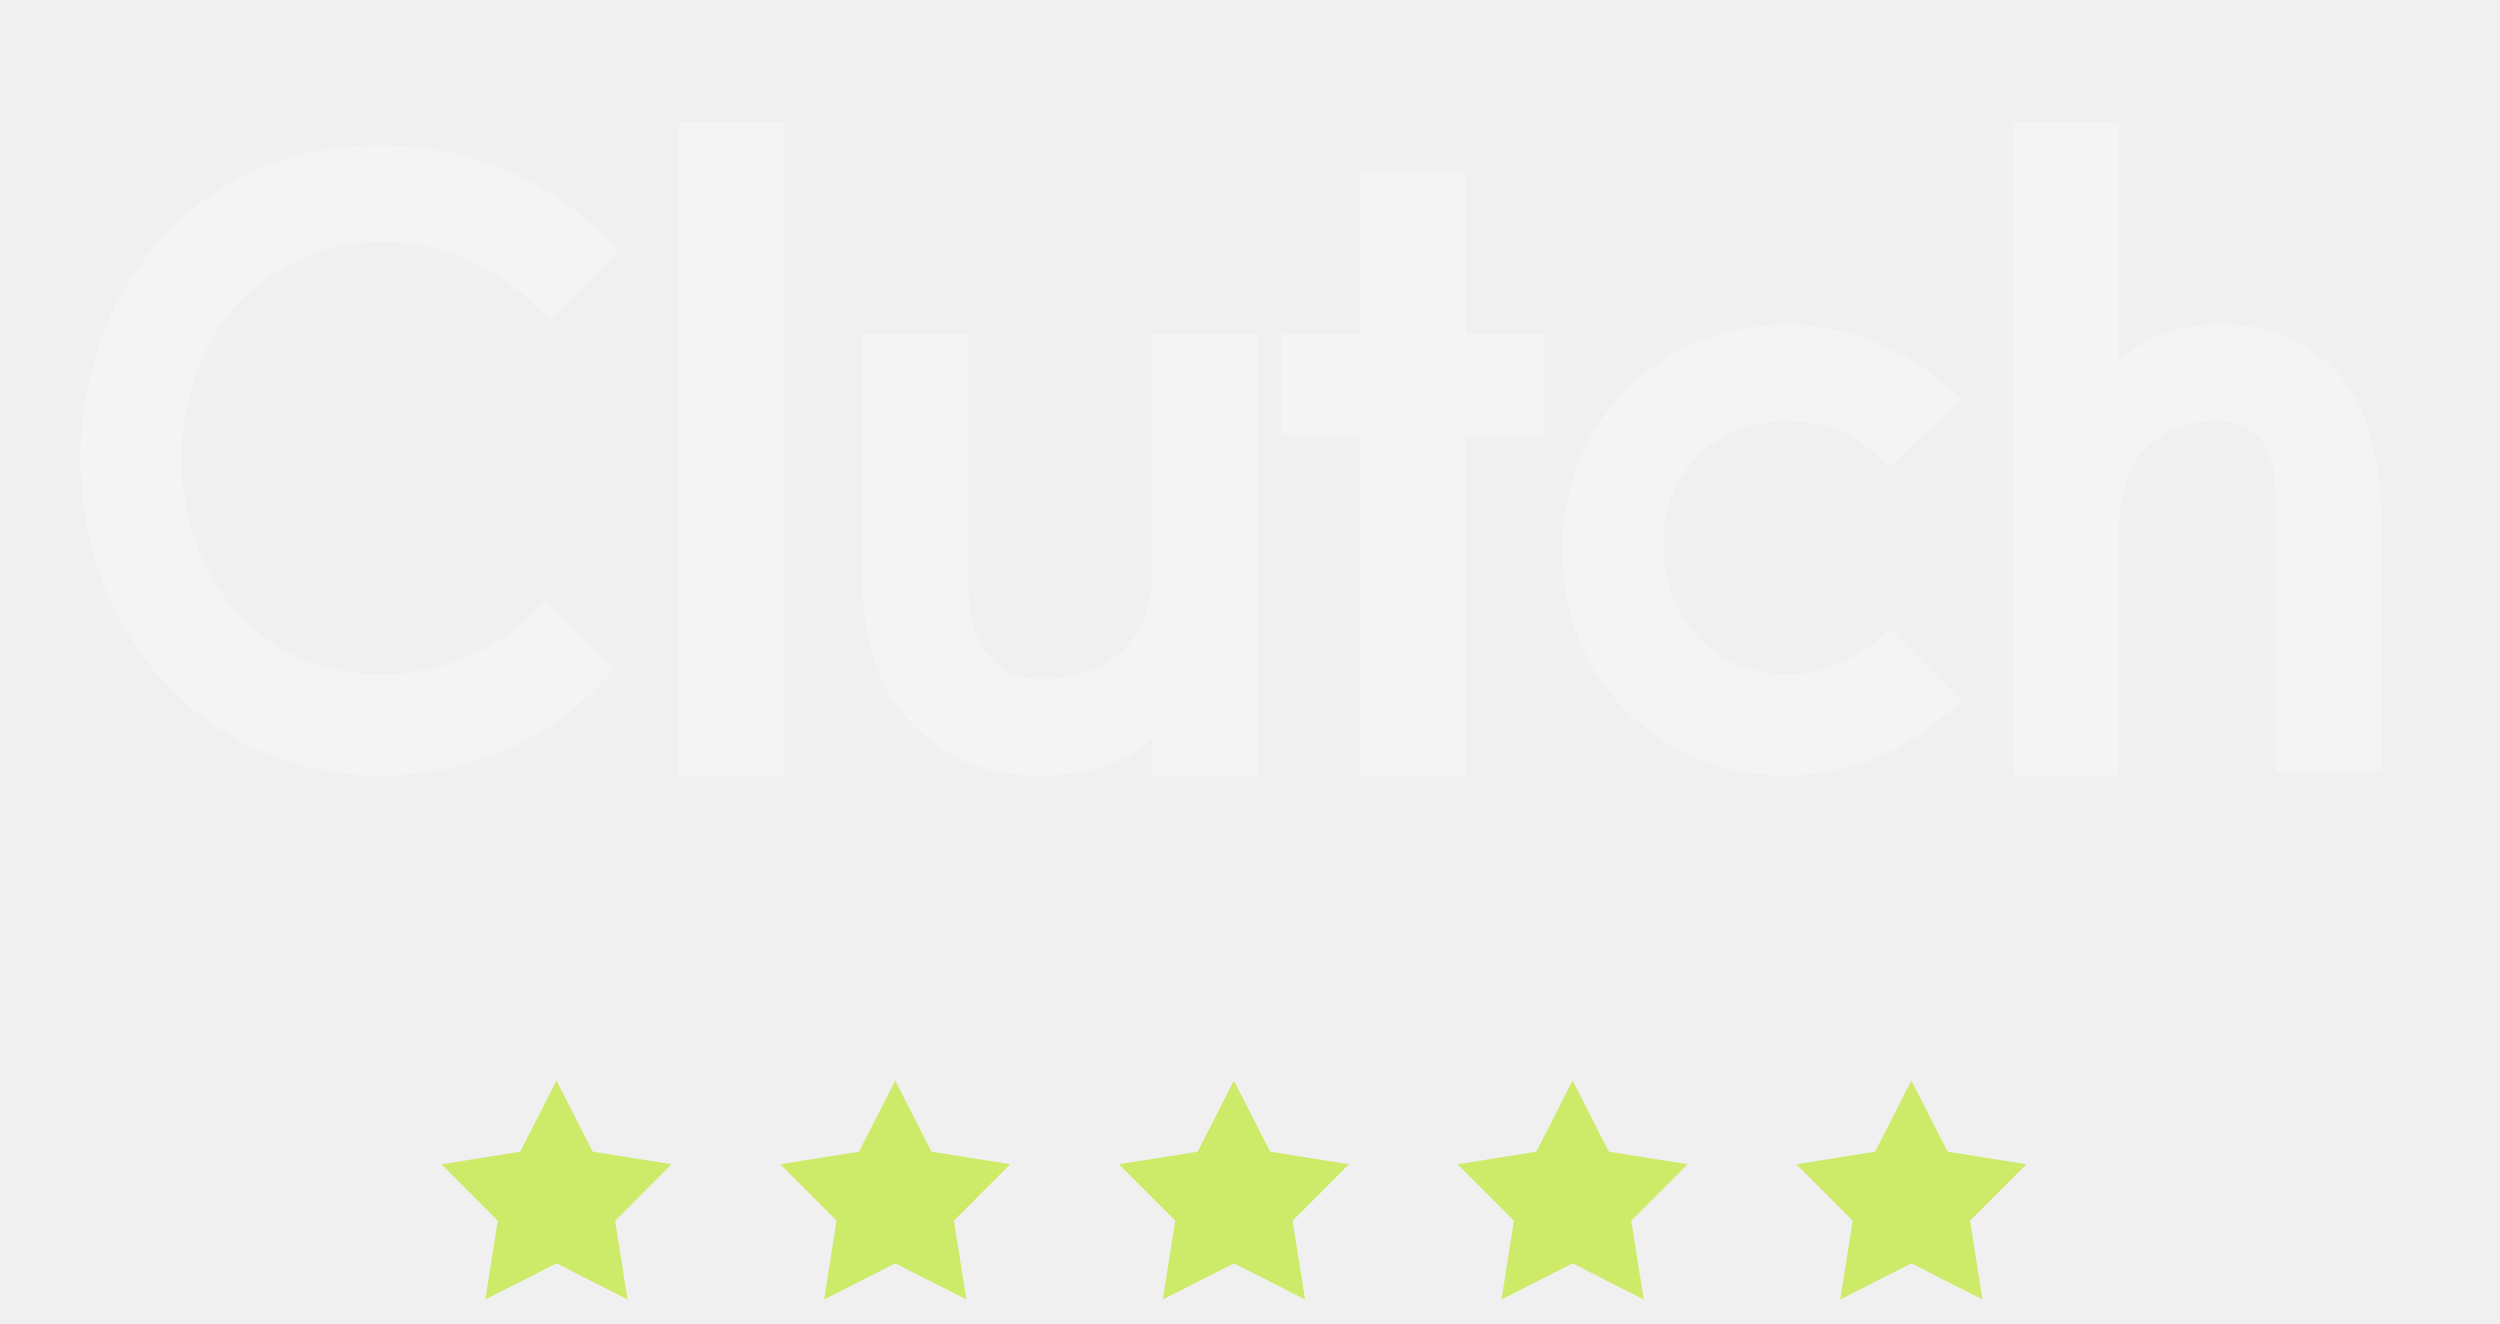
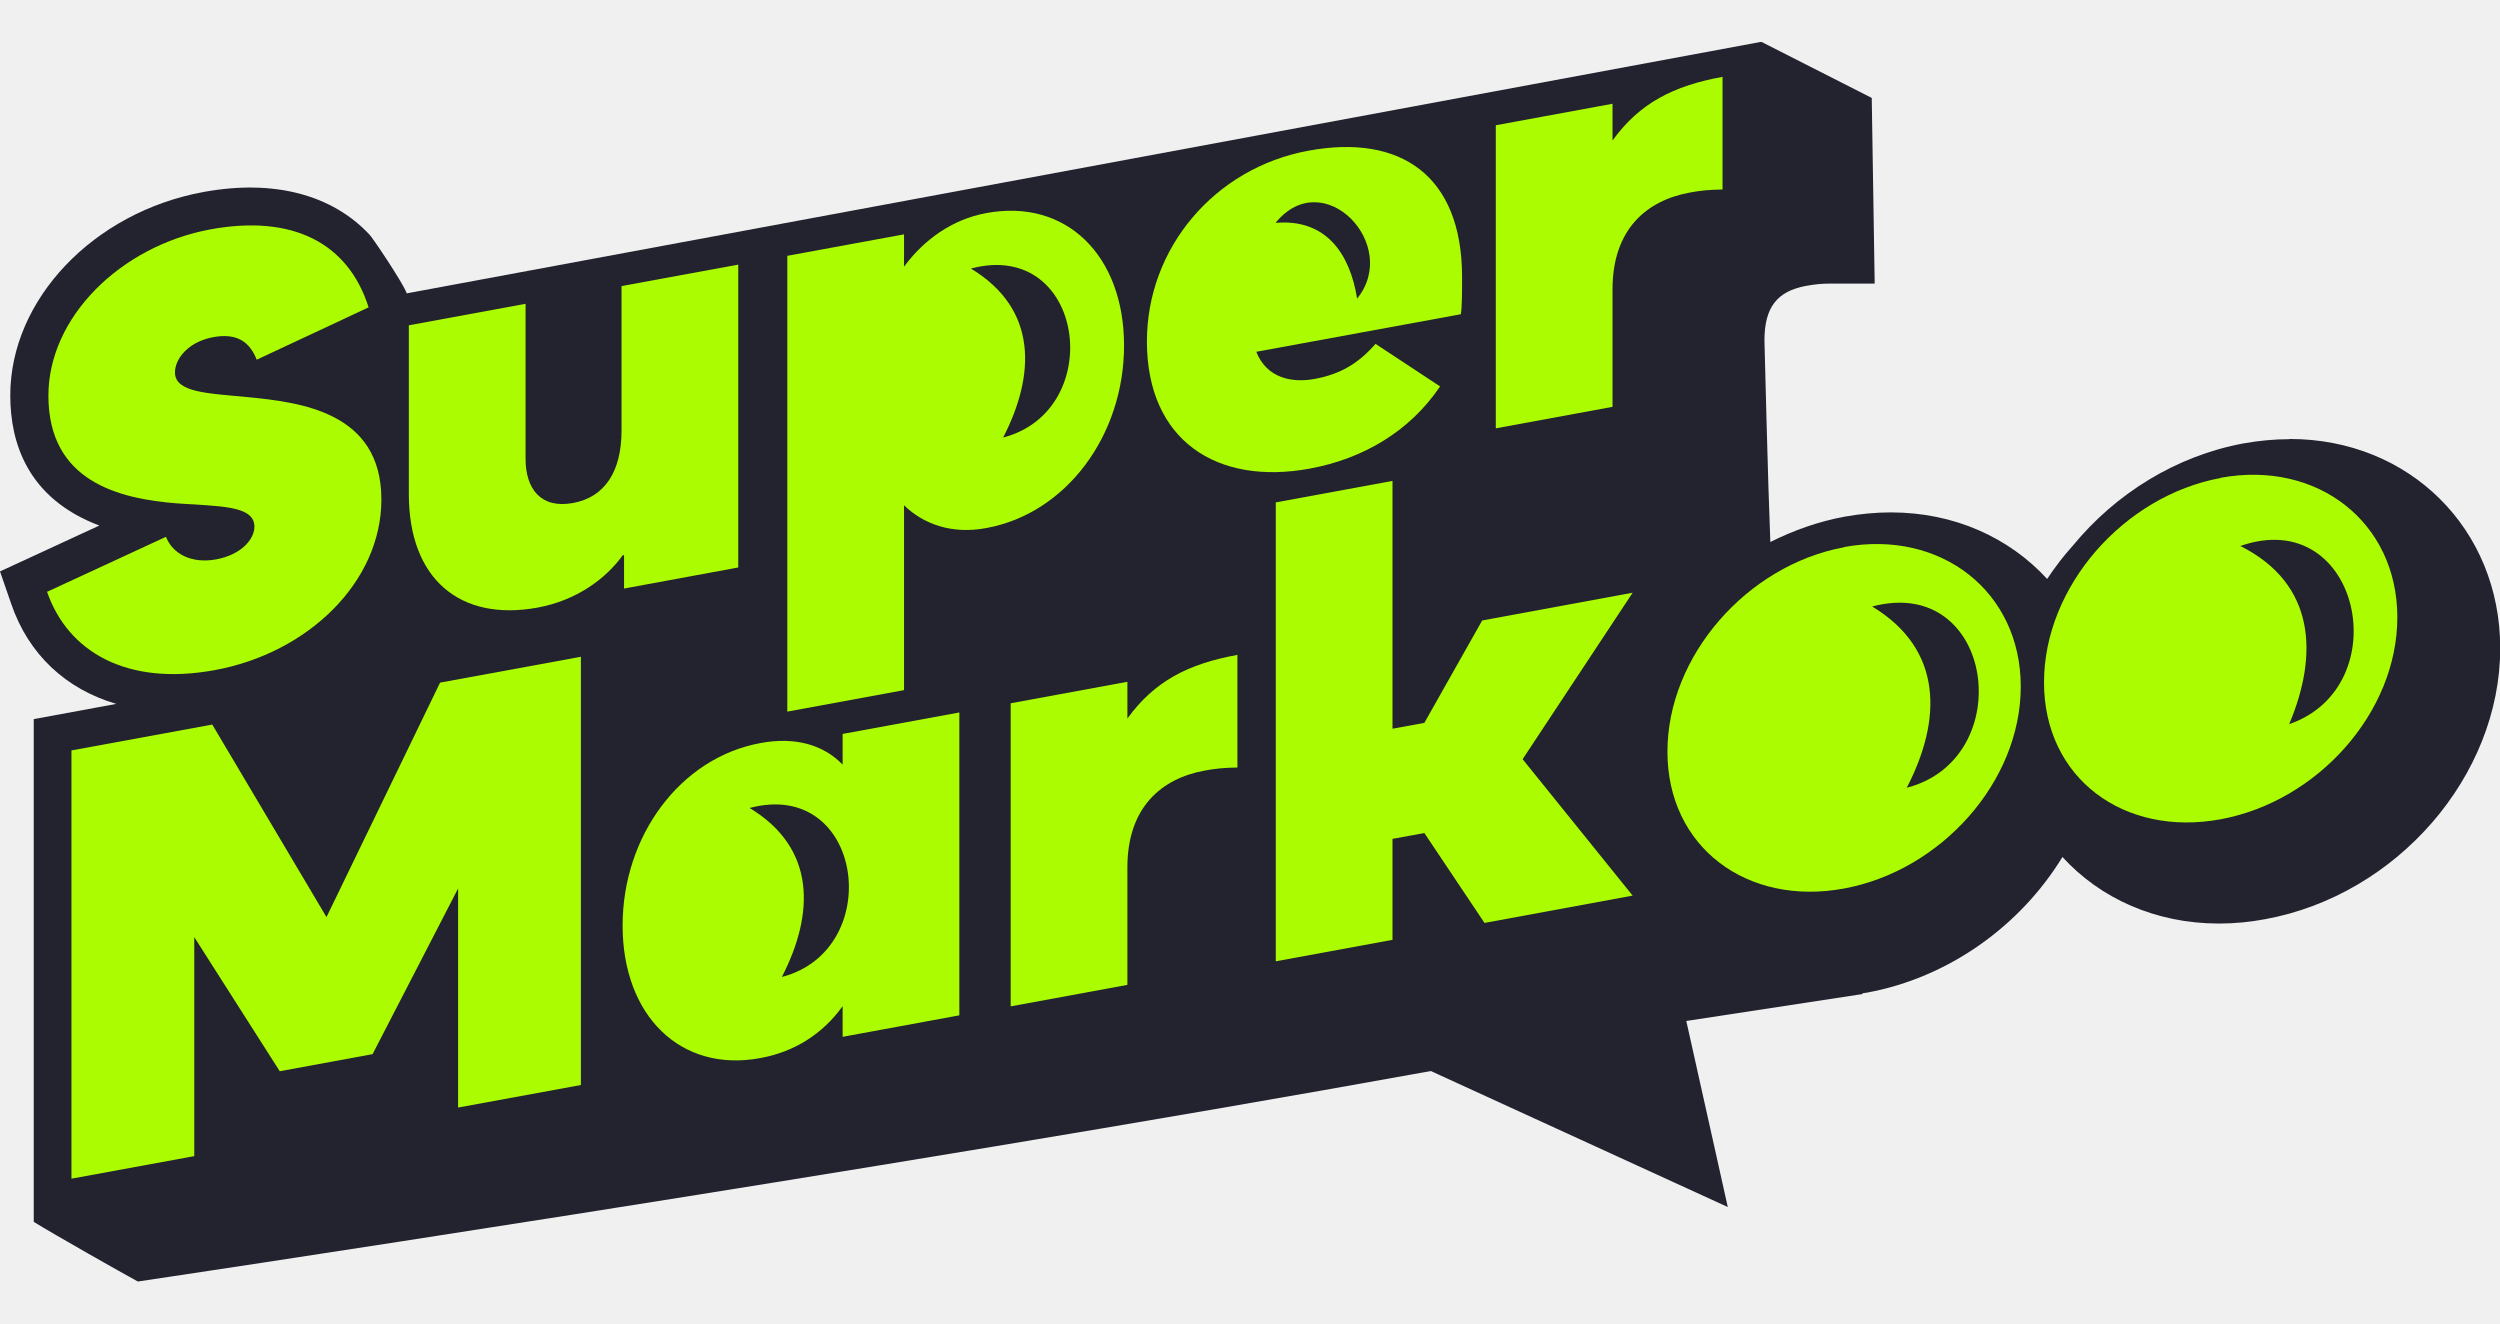
- <svg xmlns="http://www.w3.org/2000/svg" width="119" height="63" fill="none">
-   <path d="M32.305 5.822h5.037v31.097h-5.037V5.822zm22.56 21.242c0 4.818-3.943 5.256-5.257 5.256-3.066 0-3.504-2.847-3.504-4.38V15.895h-5.038v11.826c0 2.847.877 5.475 2.629 7.008 1.533 1.533 3.504 2.19 5.913 2.19 1.752 0 3.943-.438 5.257-1.752v1.752h5.037V15.896h-5.037v11.168zM69.757 8.231h-5.038v7.665h-3.723v4.818h3.723v16.205h5.038V20.714h3.723v-4.818h-3.723V8.23zm19.492 22.337c-1.095.876-2.628 1.533-4.162 1.533-3.504 0-5.913-2.628-5.913-6.132 0-3.504 2.41-5.913 5.913-5.913 1.534 0 3.067.438 4.162 1.533l.657.657 3.504-3.285-.876-.656a11.23 11.23 0 00-7.447-2.848c-6.132 0-10.731 4.6-10.731 10.731 0 6.132 4.599 10.731 10.731 10.731a11.23 11.23 0 007.447-2.847l.876-.657-3.504-3.504-.657.657zm21.903-12.92c-1.534-1.533-3.067-2.19-5.476-2.19-1.752 0-3.504.438-4.818 1.751V5.822H95.82v31.097h5.038V25.312c0-4.818 3.285-5.256 4.599-5.256 3.066 0 2.847 2.847 2.847 4.38V36.7h5.038V24.655c0-2.847-.657-5.475-2.19-7.008zM25.296 29.255c-1.752 1.751-4.38 2.846-7.228 2.846-5.475 0-9.418-4.38-9.418-10.292 0-5.913 3.943-10.293 9.637-10.293 2.629 0 5.257 1.095 7.228 3.066l.657.657 3.285-3.285-.657-.657c-2.847-2.847-6.57-4.38-10.513-4.38-8.322-.22-14.455 6.35-14.455 14.892 0 8.54 6.133 15.11 14.236 15.11 3.943 0 7.885-1.533 10.513-4.38l.657-.657-3.285-3.285-.657.657z" fill="#F4F4F4" />
-   <path d="M26.488 51.439l-1.726 3.382-3.75.597 2.683 2.687-.591 3.75 3.384-1.721 3.384 1.721-.591-3.75 2.683-2.687-3.75-.597-1.726-3.382zm16.125 0l-1.726 3.382-3.75.597 2.683 2.687-.592 3.75 3.385-1.721 3.385 1.721-.592-3.75 2.683-2.687-3.75-.597-1.726-3.382zm16.121 0l-1.726 3.382-3.75.597 2.683 2.687-.591 3.75 3.384-1.721 3.385 1.721-.592-3.75 2.683-2.687-3.75-.597-1.726-3.382zm16.121 0l-1.726 3.382-3.75.597 2.683 2.687-.591 3.75 3.384-1.721 3.385 1.721-.592-3.75 2.684-2.687-3.75-.597-1.727-3.382zm16.125 0l-1.726 3.382-3.75.597 2.683 2.687-.591 3.75 3.384-1.721 3.385 1.721-.592-3.75 2.684-2.687-3.75-.597-1.727-3.382z" fill="#CDEA68" />
+ <svg xmlns="http://www.w3.org/2000/svg" width="119" height="63" viewBox="0 0 119 63" fill="none">
+   <g clip-path="url(#clip0_490_102)">
+     <path d="M108.975 20.905C108.257 20.905 107.529 20.975 106.801 21.104C103.569 21.699 100.696 23.507 98.671 25.969C98.222 26.465 97.813 27.002 97.444 27.558C95.639 25.592 93.025 24.39 90.003 24.39C89.285 24.39 88.557 24.46 87.829 24.589C86.572 24.817 85.375 25.244 84.268 25.8C84.158 23.169 83.988 16.209 83.988 16.209C83.988 14.64 84.577 13.865 85.973 13.607C86.372 13.537 86.662 13.498 87.19 13.498H89.235L89.095 4.661L83.839 1.99L19.361 13.964C19.202 13.488 17.675 11.224 17.576 11.155C15.8 9.268 13.037 8.523 9.686 9.139C4.439 10.102 0.489 14.262 0.489 18.82C0.489 21.074 1.307 23.725 4.728 25.016L0 27.2L0.529 28.729C1.357 31.162 3.152 32.81 5.536 33.505L1.606 34.23V58.16C2.514 58.726 5.915 60.652 6.563 61C6.563 61 41.316 55.836 68.108 50.981L82.243 57.455L80.268 48.598L88.656 47.317V47.277C88.726 47.267 88.796 47.258 88.876 47.248C92.796 46.523 96.188 44.04 98.172 40.794C99.968 42.76 102.601 43.961 105.624 43.961C106.352 43.961 107.09 43.892 107.828 43.752C114.102 42.601 119.01 36.931 119.01 30.854C119.01 25.185 114.701 20.895 108.985 20.895L108.975 20.905Z" fill="#22232F" />
+     <path d="M2.234 28.154C3.232 31.053 6.065 32.662 10.224 31.897C14.673 31.083 18.154 27.697 18.154 23.775C18.154 19.614 14.324 19.148 11.75 18.899C9.875 18.721 8.329 18.681 8.329 17.728C8.329 17.063 8.977 16.268 10.144 16.05C11.312 15.831 11.9 16.308 12.219 17.122L17.546 14.63C16.578 11.572 13.945 10.201 10.025 10.916C5.726 11.711 2.304 15.107 2.304 18.83C2.304 22.911 5.636 23.745 8.449 23.963C10.384 24.102 12.11 24.043 12.11 25.066C12.11 25.681 11.471 26.406 10.294 26.625C9.117 26.843 8.219 26.366 7.9 25.552L2.254 28.164L2.234 28.154Z" fill="#ABFC00" />
+     <path d="M19.461 23.527C19.461 27.548 21.885 29.604 25.605 28.919C27.421 28.581 28.827 27.568 29.645 26.426H29.705V28.015L35.141 27.012V12.595L29.585 13.617V20.488C29.585 22.435 28.797 23.666 27.271 23.944C25.745 24.222 25.017 23.279 25.017 21.829V14.461L19.461 15.484V23.517V23.527Z" fill="#ABFC00" />
+     <path d="M71.2 5.972V20.389L76.756 19.366V13.776C76.756 10.897 78.392 9.546 80.417 9.169C80.946 9.07 81.355 9.03 81.993 9.02V3.658C79.649 4.085 78.043 4.909 76.756 6.687V4.939L71.2 5.962V5.972Z" fill="#ABFC00" />
+     <path d="M3.401 35.72V56.105L9.247 55.032V44.607L13.316 50.991L17.735 50.177L21.805 42.293V52.719L27.65 51.647V31.262L20.947 32.493L15.541 43.654L10.104 34.489L3.401 35.72Z" fill="#ABFC00" />
+     <path d="M60.727 23.924V45.758L66.283 44.736V39.93L67.799 39.652L70.662 43.931L77.714 42.631L72.477 36.137L77.714 28.213L70.552 29.534L67.799 34.409L66.283 34.687V22.891L60.727 23.914V23.924Z" fill="#ABFC00" />
+     <path d="M48.108 33.486V47.903L53.664 46.88V41.29C53.664 38.411 55.3 37.06 57.325 36.683C57.854 36.584 58.263 36.544 58.901 36.534V31.172C56.557 31.599 54.951 32.423 53.664 34.201V32.453L48.108 33.476V33.486Z" fill="#ABFC00" />
+     <path d="M46.952 10.142C45.316 10.44 43.969 11.423 43.032 12.694V11.155L37.476 12.177V33.873L43.032 32.85V24.053C43.969 24.956 45.316 25.443 46.952 25.135C50.752 24.44 53.505 20.727 53.505 16.447C53.505 12.168 50.752 9.437 46.952 10.142ZM47.75 20.826C49.286 17.847 49.406 14.709 46.214 12.783C51.64 11.343 52.717 19.535 47.75 20.826Z" fill="#ABFC00" />
+     <path d="M40.109 34.935V36.395C39.172 35.432 37.825 35.064 36.189 35.372C32.389 36.067 29.636 39.781 29.636 44.06C29.636 48.34 32.389 51.071 36.189 50.365C37.825 50.068 39.172 49.204 40.109 47.893V49.353L45.665 48.33V33.913L40.109 34.935ZM37.217 46.503C38.753 43.524 38.873 40.386 35.681 38.46C41.107 37.02 42.184 45.212 37.217 46.503Z" fill="#ABFC00" />
+     <path d="M69.595 13.191C69.595 8.325 66.642 6.369 62.283 7.173C57.805 7.997 54.593 11.82 54.593 16.249C54.593 20.965 57.924 23.12 62.343 22.306C64.887 21.839 67.111 20.528 68.548 18.393L65.475 16.368C64.657 17.301 63.809 17.808 62.583 18.036C61.525 18.235 60.298 18.016 59.8 16.745L69.535 14.958C69.595 14.601 69.595 13.925 69.595 13.2V13.191ZM64.598 14.213C64.258 12.078 63.121 10.4 60.717 10.609C62.992 7.799 66.682 11.652 64.598 14.213Z" fill="#ABFC00" />
+     <path d="M105.704 22.752C101.085 23.606 97.295 27.925 97.295 32.483C97.295 37.041 101.095 39.85 105.704 38.997C110.322 38.143 114.113 33.913 114.113 29.385C114.113 24.857 110.312 21.898 105.704 22.742V22.752ZM108.965 34.469C110.362 31.162 110.222 27.786 106.641 25.989C112.327 24.003 114.172 32.672 108.965 34.469Z" fill="#ABFC00" />
+     <path d="M87.779 26.049C83.161 26.903 79.37 31.222 79.37 35.779C79.37 40.337 83.171 43.147 87.779 42.293C92.397 41.439 96.188 37.209 96.188 32.681C96.188 28.154 92.387 25.195 87.779 26.039V26.049ZM90.761 37.497C92.417 34.31 92.537 30.934 89.115 28.869C94.941 27.329 96.098 36.117 90.761 37.497Z" fill="#ABFC00" />
+   </g>
+   <defs>
+     <clipPath id="clip0_490_102">
+       <rect width="119" height="59" fill="white" transform="translate(0 2)" />
+     </clipPath>
+   </defs>
</svg>
